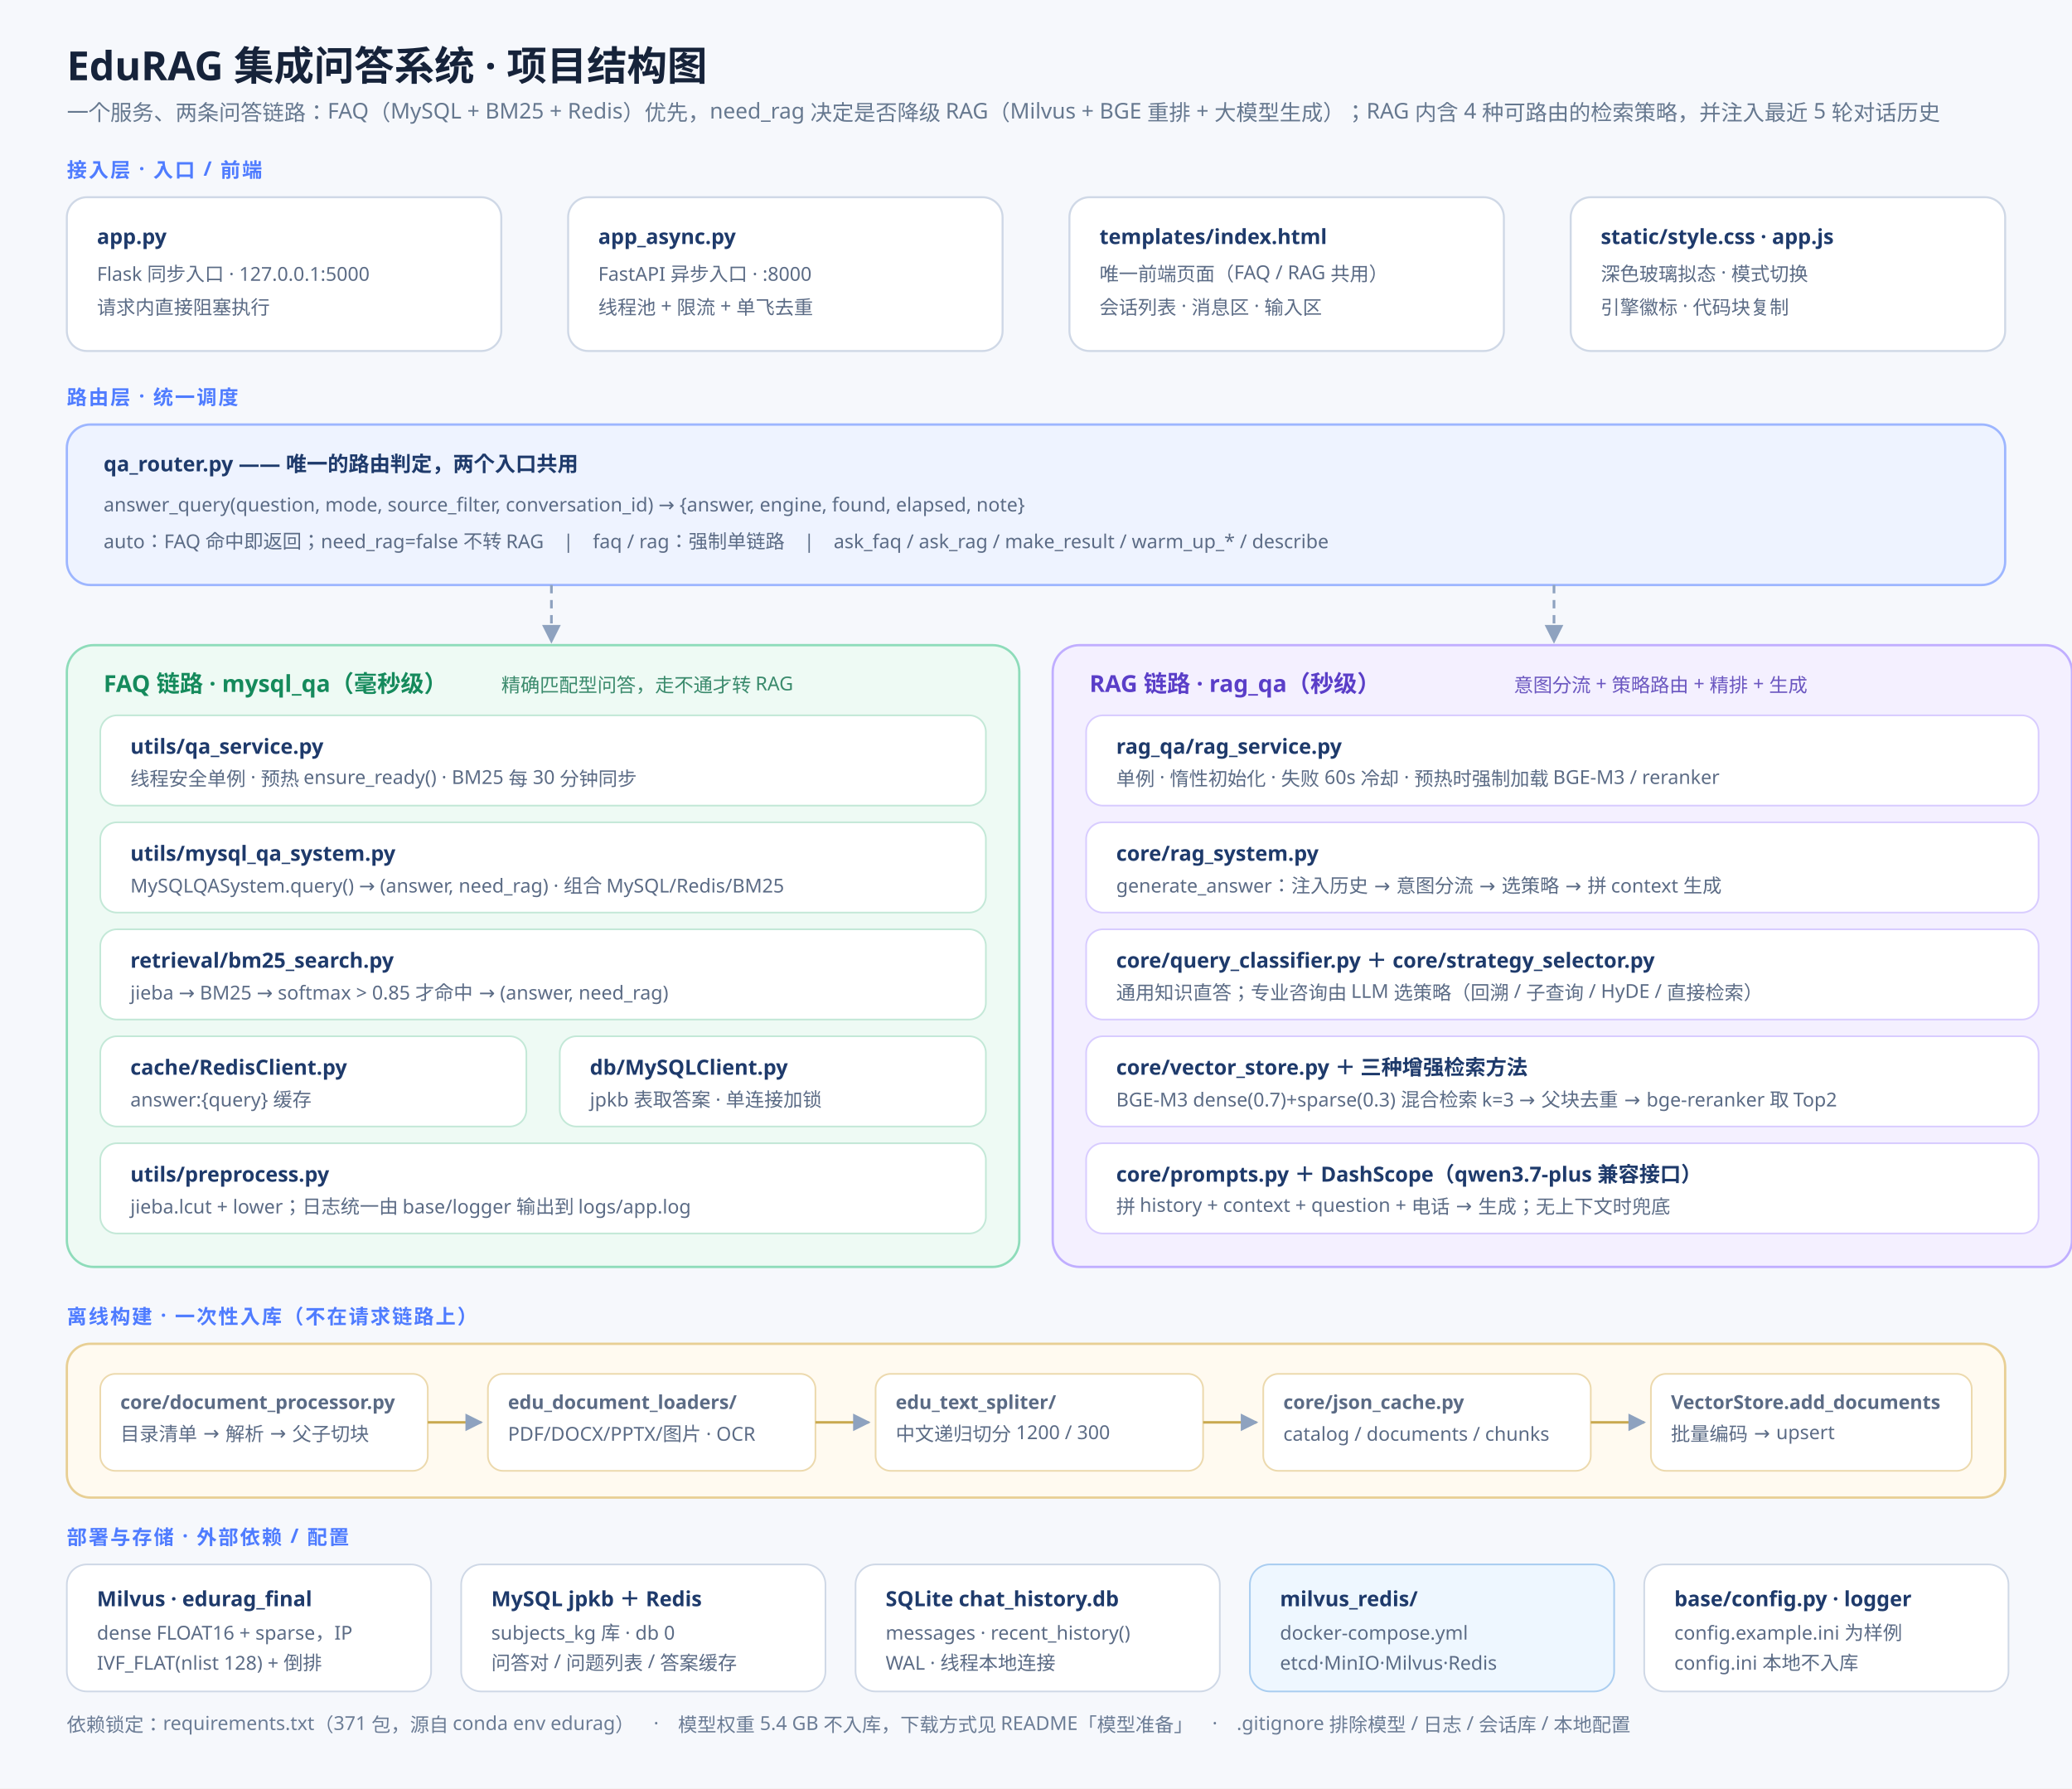
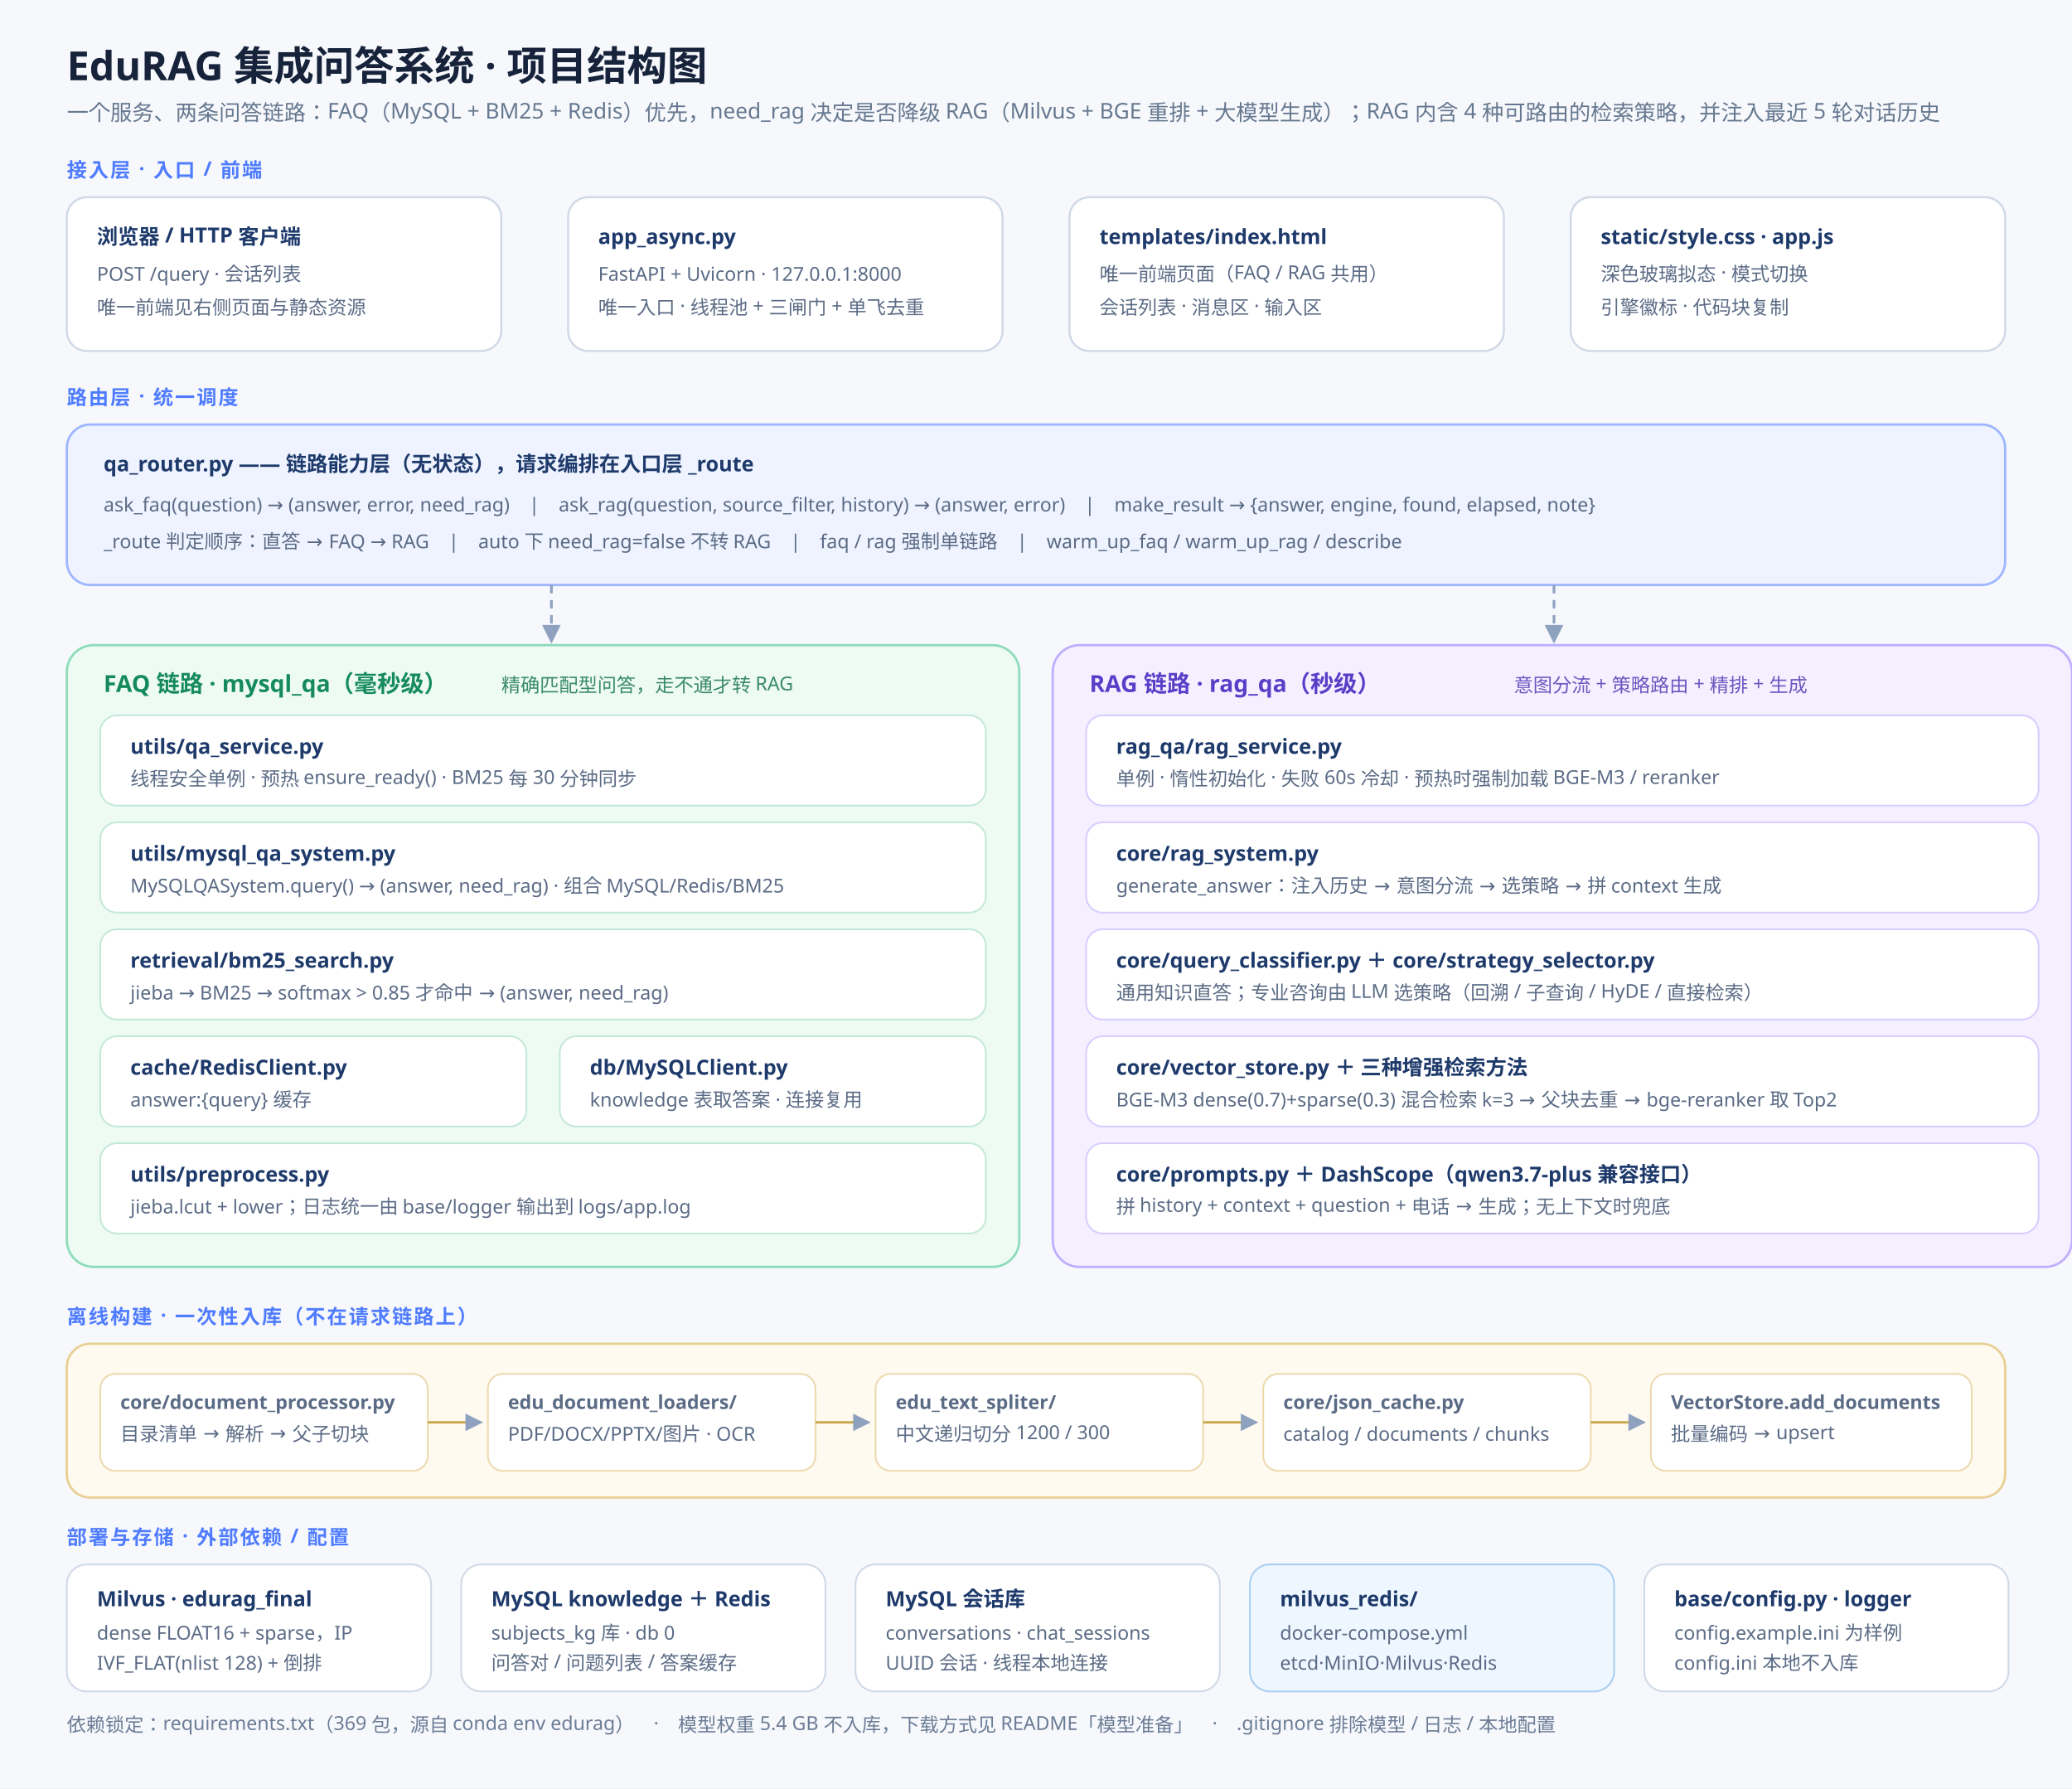
<svg xmlns="http://www.w3.org/2000/svg" width="1240" height="1070" viewBox="0 0 1240 1070" font-family="'Microsoft YaHei', 'Segoe UI', sans-serif">
  <defs>
    <marker id="arr" viewBox="0 0 10 10" refX="9" refY="5" markerWidth="7" markerHeight="7" orient="auto-start-reverse">
      <path d="M 0 0 L 10 5 L 0 10 z" fill="#8ea2bf" />
    </marker>
    <style>
      .title { font-size: 24px; font-weight: 700; fill: #16233a; }
      .subtitle { font-size: 13px; fill: #66788f; }
      .band { font-size: 12px; font-weight: 700; fill: #4f7cff; letter-spacing: 1px; }
      .node-file { font-size: 12.5px; font-weight: 600; fill: #1e3a6b; }
      .node-sub { font-size: 11.5px; fill: #5b6b85; }
      .lane-title { font-size: 14px; font-weight: 700; }
      .lane-sub { font-size: 11.5px; }
      .foot { font-size: 11.5px; fill: #6b7c95; }
    </style>
  </defs>
  <rect width="1240" height="1070" fill="#f6f8fc" />
  <text x="40" y="48" class="title">EduRAG 集成问答系统 · 项目结构图</text>
  <text x="40" y="72" class="subtitle">一个服务、两条问答链路：FAQ（MySQL + BM25 + Redis）优先，need_rag 决定是否降级 RAG（Milvus + BGE 重排 + 大模型生成）；RAG 内含 4 种可路由的检索策略，并注入最近 5 轮对话历史</text>
  <text x="40" y="106" class="band">接入层 · 入口 / 前端</text>
  <rect x="40" y="118" width="260" height="92" rx="12" fill="#ffffff" stroke="#cfd8e6" stroke-width="1.2" />
-   <text x="58" y="146" class="node-file">app.py</text>
-   <text x="58" y="168" class="node-sub">Flask 同步入口 · 127.0.0.1:5000</text>
-   <text x="58" y="188" class="node-sub">请求内直接阻塞执行</text>
+   <text x="58" y="146" class="node-file">浏览器 / HTTP 客户端</text>
+   <text x="58" y="168" class="node-sub">POST /query · 会话列表</text>
+   <text x="58" y="188" class="node-sub">唯一前端见右侧页面与静态资源</text>
  <rect x="340" y="118" width="260" height="92" rx="12" fill="#ffffff" stroke="#cfd8e6" stroke-width="1.2" />
  <text x="358" y="146" class="node-file">app_async.py</text>
-   <text x="358" y="168" class="node-sub">FastAPI 异步入口 · :8000</text>
-   <text x="358" y="188" class="node-sub">线程池 + 限流 + 单飞去重</text>
+   <text x="358" y="168" class="node-sub">FastAPI + Uvicorn · 127.0.0.1:8000</text>
+   <text x="358" y="188" class="node-sub">唯一入口 · 线程池 + 三闸门 + 单飞去重</text>
  <rect x="640" y="118" width="260" height="92" rx="12" fill="#ffffff" stroke="#cfd8e6" stroke-width="1.2" />
  <text x="658" y="146" class="node-file">templates/index.html</text>
  <text x="658" y="168" class="node-sub">唯一前端页面（FAQ / RAG 共用）</text>
  <text x="658" y="188" class="node-sub">会话列表 · 消息区 · 输入区</text>
  <rect x="940" y="118" width="260" height="92" rx="12" fill="#ffffff" stroke="#cfd8e6" stroke-width="1.2" />
  <text x="958" y="146" class="node-file">static/style.css · app.js</text>
  <text x="958" y="168" class="node-sub">深色玻璃拟态 · 模式切换</text>
  <text x="958" y="188" class="node-sub">引擎徽标 · 代码块复制</text>
  <text x="40" y="242" class="band">路由层 · 统一调度</text>
  <rect x="40" y="254" width="1160" height="96" rx="14" fill="#eef3ff" stroke="#9db6ff" stroke-width="1.4" />
-   <text x="62" y="282" class="node-file">qa_router.py —— 唯一的路由判定，两个入口共用</text>
-   <text x="62" y="306" class="node-sub">answer_query(question, mode, source_filter, conversation_id) → {answer, engine, found, elapsed, note}</text>
-   <text x="62" y="328" class="node-sub">auto：FAQ 命中即返回；need_rag=false 不转 RAG　|　faq / rag：强制单链路　|　ask_faq / ask_rag / make_result / warm_up_* / describe</text>
+   <text x="62" y="282" class="node-file">qa_router.py —— 链路能力层（无状态），请求编排在入口层 _route</text>
+   <text x="62" y="306" class="node-sub">ask_faq(question) → (answer, error, need_rag)　|　ask_rag(question, source_filter, history) → (answer, error)　|　make_result → {answer, engine, found, elapsed, note}</text>
+   <text x="62" y="328" class="node-sub">_route 判定顺序：直答 → FAQ → RAG　|　auto 下 need_rag=false 不转 RAG　|　faq / rag 强制单链路　|　warm_up_faq / warm_up_rag / describe</text>
  <line x1="330" y1="350" x2="330" y2="384" stroke="#8ea2bf" stroke-width="1.6" stroke-dasharray="5 4" marker-end="url(#arr)" />
  <line x1="930" y1="350" x2="930" y2="384" stroke="#8ea2bf" stroke-width="1.6" stroke-dasharray="5 4" marker-end="url(#arr)" />
  <rect x="40" y="386" width="570" height="372" rx="16" fill="#eefaf4" stroke="#8edcba" stroke-width="1.4" />
  <text x="62" y="414" class="lane-title" fill="#158a5c">FAQ 链路 · mysql_qa（毫秒级）</text>
  <text x="300" y="414" class="lane-sub" fill="#3a8a6c">精确匹配型问答，走不通才转 RAG</text>
  <rect x="60" y="428" width="530" height="54" rx="10" fill="#ffffff" stroke="#c3e8d7" />
  <text x="78" y="451" class="node-file">utils/qa_service.py</text>
  <text x="78" y="470" class="node-sub">线程安全单例 · 预热 ensure_ready() · BM25 每 30 分钟同步</text>
  <rect x="60" y="492" width="530" height="54" rx="10" fill="#ffffff" stroke="#c3e8d7" />
  <text x="78" y="515" class="node-file">utils/mysql_qa_system.py</text>
  <text x="78" y="534" class="node-sub">MySQLQASystem.query() → (answer, need_rag) · 组合 MySQL/Redis/BM25</text>
  <rect x="60" y="556" width="530" height="54" rx="10" fill="#ffffff" stroke="#c3e8d7" />
  <text x="78" y="579" class="node-file">retrieval/bm25_search.py</text>
  <text x="78" y="598" class="node-sub">jieba → BM25 → softmax &gt; 0.85 才命中 → (answer, need_rag)</text>
  <rect x="60" y="620" width="255" height="54" rx="10" fill="#ffffff" stroke="#c3e8d7" />
  <text x="78" y="643" class="node-file">cache/RedisClient.py</text>
  <text x="78" y="662" class="node-sub">answer:{query} 缓存</text>
  <rect x="335" y="620" width="255" height="54" rx="10" fill="#ffffff" stroke="#c3e8d7" />
  <text x="353" y="643" class="node-file">db/MySQLClient.py</text>
-   <text x="353" y="662" class="node-sub">jpkb 表取答案 · 单连接加锁</text>
+   <text x="353" y="662" class="node-sub">knowledge 表取答案 · 连接复用</text>
  <rect x="60" y="684" width="530" height="54" rx="10" fill="#ffffff" stroke="#c3e8d7" />
  <text x="78" y="707" class="node-file">utils/preprocess.py</text>
  <text x="78" y="726" class="node-sub">jieba.lcut + lower；日志统一由 base/logger 输出到 logs/app.log</text>
  <rect x="630" y="386" width="610" height="372" rx="16" fill="#f4f0ff" stroke="#c0aeff" stroke-width="1.4" />
  <text x="652" y="414" class="lane-title" fill="#5a3ec8">RAG 链路 · rag_qa（秒级）</text>
  <text x="906" y="414" class="lane-sub" fill="#6b57c0">意图分流 + 策略路由 + 精排 + 生成</text>
  <rect x="650" y="428" width="570" height="54" rx="10" fill="#ffffff" stroke="#d8ccff" />
  <text x="668" y="451" class="node-file">rag_qa/rag_service.py</text>
  <text x="668" y="470" class="node-sub">单例 · 惰性初始化 · 失败 60s 冷却 · 预热时强制加载 BGE-M3 / reranker</text>
  <rect x="650" y="492" width="570" height="54" rx="10" fill="#ffffff" stroke="#d8ccff" />
  <text x="668" y="515" class="node-file">core/rag_system.py</text>
  <text x="668" y="534" class="node-sub">generate_answer：注入历史 → 意图分流 → 选策略 → 拼 context 生成</text>
  <rect x="650" y="556" width="570" height="54" rx="10" fill="#ffffff" stroke="#d8ccff" />
  <text x="668" y="579" class="node-file">core/query_classifier.py ＋ core/strategy_selector.py</text>
  <text x="668" y="598" class="node-sub">通用知识直答；专业咨询由 LLM 选策略（回溯 / 子查询 / HyDE / 直接检索）</text>
  <rect x="650" y="620" width="570" height="54" rx="10" fill="#ffffff" stroke="#d8ccff" />
  <text x="668" y="643" class="node-file">core/vector_store.py ＋ 三种增强检索方法</text>
  <text x="668" y="662" class="node-sub">BGE-M3 dense(0.7)+sparse(0.3) 混合检索 k=3 → 父块去重 → bge-reranker 取 Top2</text>
  <rect x="650" y="684" width="570" height="54" rx="10" fill="#ffffff" stroke="#d8ccff" />
  <text x="668" y="707" class="node-file">core/prompts.py ＋ DashScope（qwen3.7-plus 兼容接口）</text>
  <text x="668" y="726" class="node-sub">拼 history + context + question + 电话 → 生成；无上下文时兜底</text>
  <text x="40" y="792" class="band">离线构建 · 一次性入库（不在请求链路上）</text>
  <rect x="40" y="804" width="1160" height="92" rx="14" fill="#fffaf0" stroke="#e8cf94" stroke-width="1.4" />
  <rect x="60" y="822" width="196" height="58" rx="9" fill="#ffffff" stroke="#ecd9ad" />
  <text x="72" y="843" class="node-sub" font-weight="600" fill="#8a6a1f">core/document_processor.py</text>
  <text x="72" y="862" class="node-sub">目录清单 → 解析 → 父子切块</text>
  <rect x="292" y="822" width="196" height="58" rx="9" fill="#ffffff" stroke="#ecd9ad" />
  <text x="304" y="843" class="node-sub" font-weight="600" fill="#8a6a1f">edu_document_loaders/</text>
  <text x="304" y="862" class="node-sub">PDF/DOCX/PPTX/图片 · OCR</text>
  <rect x="524" y="822" width="196" height="58" rx="9" fill="#ffffff" stroke="#ecd9ad" />
  <text x="536" y="843" class="node-sub" font-weight="600" fill="#8a6a1f">edu_text_spliter/</text>
  <text x="536" y="862" class="node-sub">中文递归切分 1200 / 300</text>
  <rect x="756" y="822" width="196" height="58" rx="9" fill="#ffffff" stroke="#ecd9ad" />
  <text x="768" y="843" class="node-sub" font-weight="600" fill="#8a6a1f">core/json_cache.py</text>
  <text x="768" y="862" class="node-sub">catalog / documents / chunks</text>
  <rect x="988" y="822" width="192" height="58" rx="9" fill="#ffffff" stroke="#ecd9ad" />
  <text x="1000" y="843" class="node-sub" font-weight="600" fill="#8a6a1f">VectorStore.add_documents</text>
  <text x="1000" y="862" class="node-sub">批量编码 → upsert</text>
  <line x1="256" y1="851" x2="288" y2="851" stroke="#c9a94f" stroke-width="1.5" marker-end="url(#arr)" />
  <line x1="488" y1="851" x2="520" y2="851" stroke="#c9a94f" stroke-width="1.5" marker-end="url(#arr)" />
  <line x1="720" y1="851" x2="752" y2="851" stroke="#c9a94f" stroke-width="1.5" marker-end="url(#arr)" />
  <line x1="952" y1="851" x2="984" y2="851" stroke="#c9a94f" stroke-width="1.5" marker-end="url(#arr)" />
  <text x="40" y="924" class="band">部署与存储 · 外部依赖 / 配置</text>
  <rect x="40" y="936" width="218" height="76" rx="12" fill="#ffffff" stroke="#cfd8e6" />
  <text x="58" y="961" class="node-file">Milvus · edurag_final</text>
  <text x="58" y="981" class="node-sub">dense FLOAT16 + sparse，IP</text>
  <text x="58" y="999" class="node-sub">IVF_FLAT(nlist 128) + 倒排</text>
  <rect x="276" y="936" width="218" height="76" rx="12" fill="#ffffff" stroke="#cfd8e6" />
-   <text x="294" y="961" class="node-file">MySQL jpkb ＋ Redis</text>
+   <text x="294" y="961" class="node-file">MySQL knowledge ＋ Redis</text>
  <text x="294" y="981" class="node-sub">subjects_kg 库 · db 0</text>
  <text x="294" y="999" class="node-sub">问答对 / 问题列表 / 答案缓存</text>
  <rect x="512" y="936" width="218" height="76" rx="12" fill="#ffffff" stroke="#cfd8e6" />
-   <text x="530" y="961" class="node-file">SQLite chat_history.db</text>
-   <text x="530" y="981" class="node-sub">messages · recent_history()</text>
-   <text x="530" y="999" class="node-sub">WAL · 线程本地连接</text>
+   <text x="530" y="961" class="node-file">MySQL 会话库</text>
+   <text x="530" y="981" class="node-sub">conversations · chat_sessions</text>
+   <text x="530" y="999" class="node-sub">UUID 会话 · 线程本地连接</text>
  <rect x="748" y="936" width="218" height="76" rx="12" fill="#eef7ff" stroke="#a9cdf0" />
  <text x="766" y="961" class="node-file">milvus_redis/</text>
  <text x="766" y="981" class="node-sub">docker-compose.yml</text>
  <text x="766" y="999" class="node-sub">etcd·MinIO·Milvus·Redis</text>
  <rect x="984" y="936" width="218" height="76" rx="12" fill="#ffffff" stroke="#cfd8e6" />
  <text x="1002" y="961" class="node-file">base/config.py · logger</text>
  <text x="1002" y="981" class="node-sub">config.example.ini 为样例</text>
  <text x="1002" y="999" class="node-sub">config.ini 本地不入库</text>
-   <text x="40" y="1036" class="foot">依赖锁定：requirements.txt（371 包，源自 conda env edurag）　·　模型权重 5.4 GB 不入库，下载方式见 README「模型准备」　·　.gitignore 排除模型 / 日志 / 会话库 / 本地配置</text>
+   <text x="40" y="1036" class="foot">依赖锁定：requirements.txt（369 包，源自 conda env edurag）　·　模型权重 5.4 GB 不入库，下载方式见 README「模型准备」　·　.gitignore 排除模型 / 日志 / 本地配置</text>
</svg>
